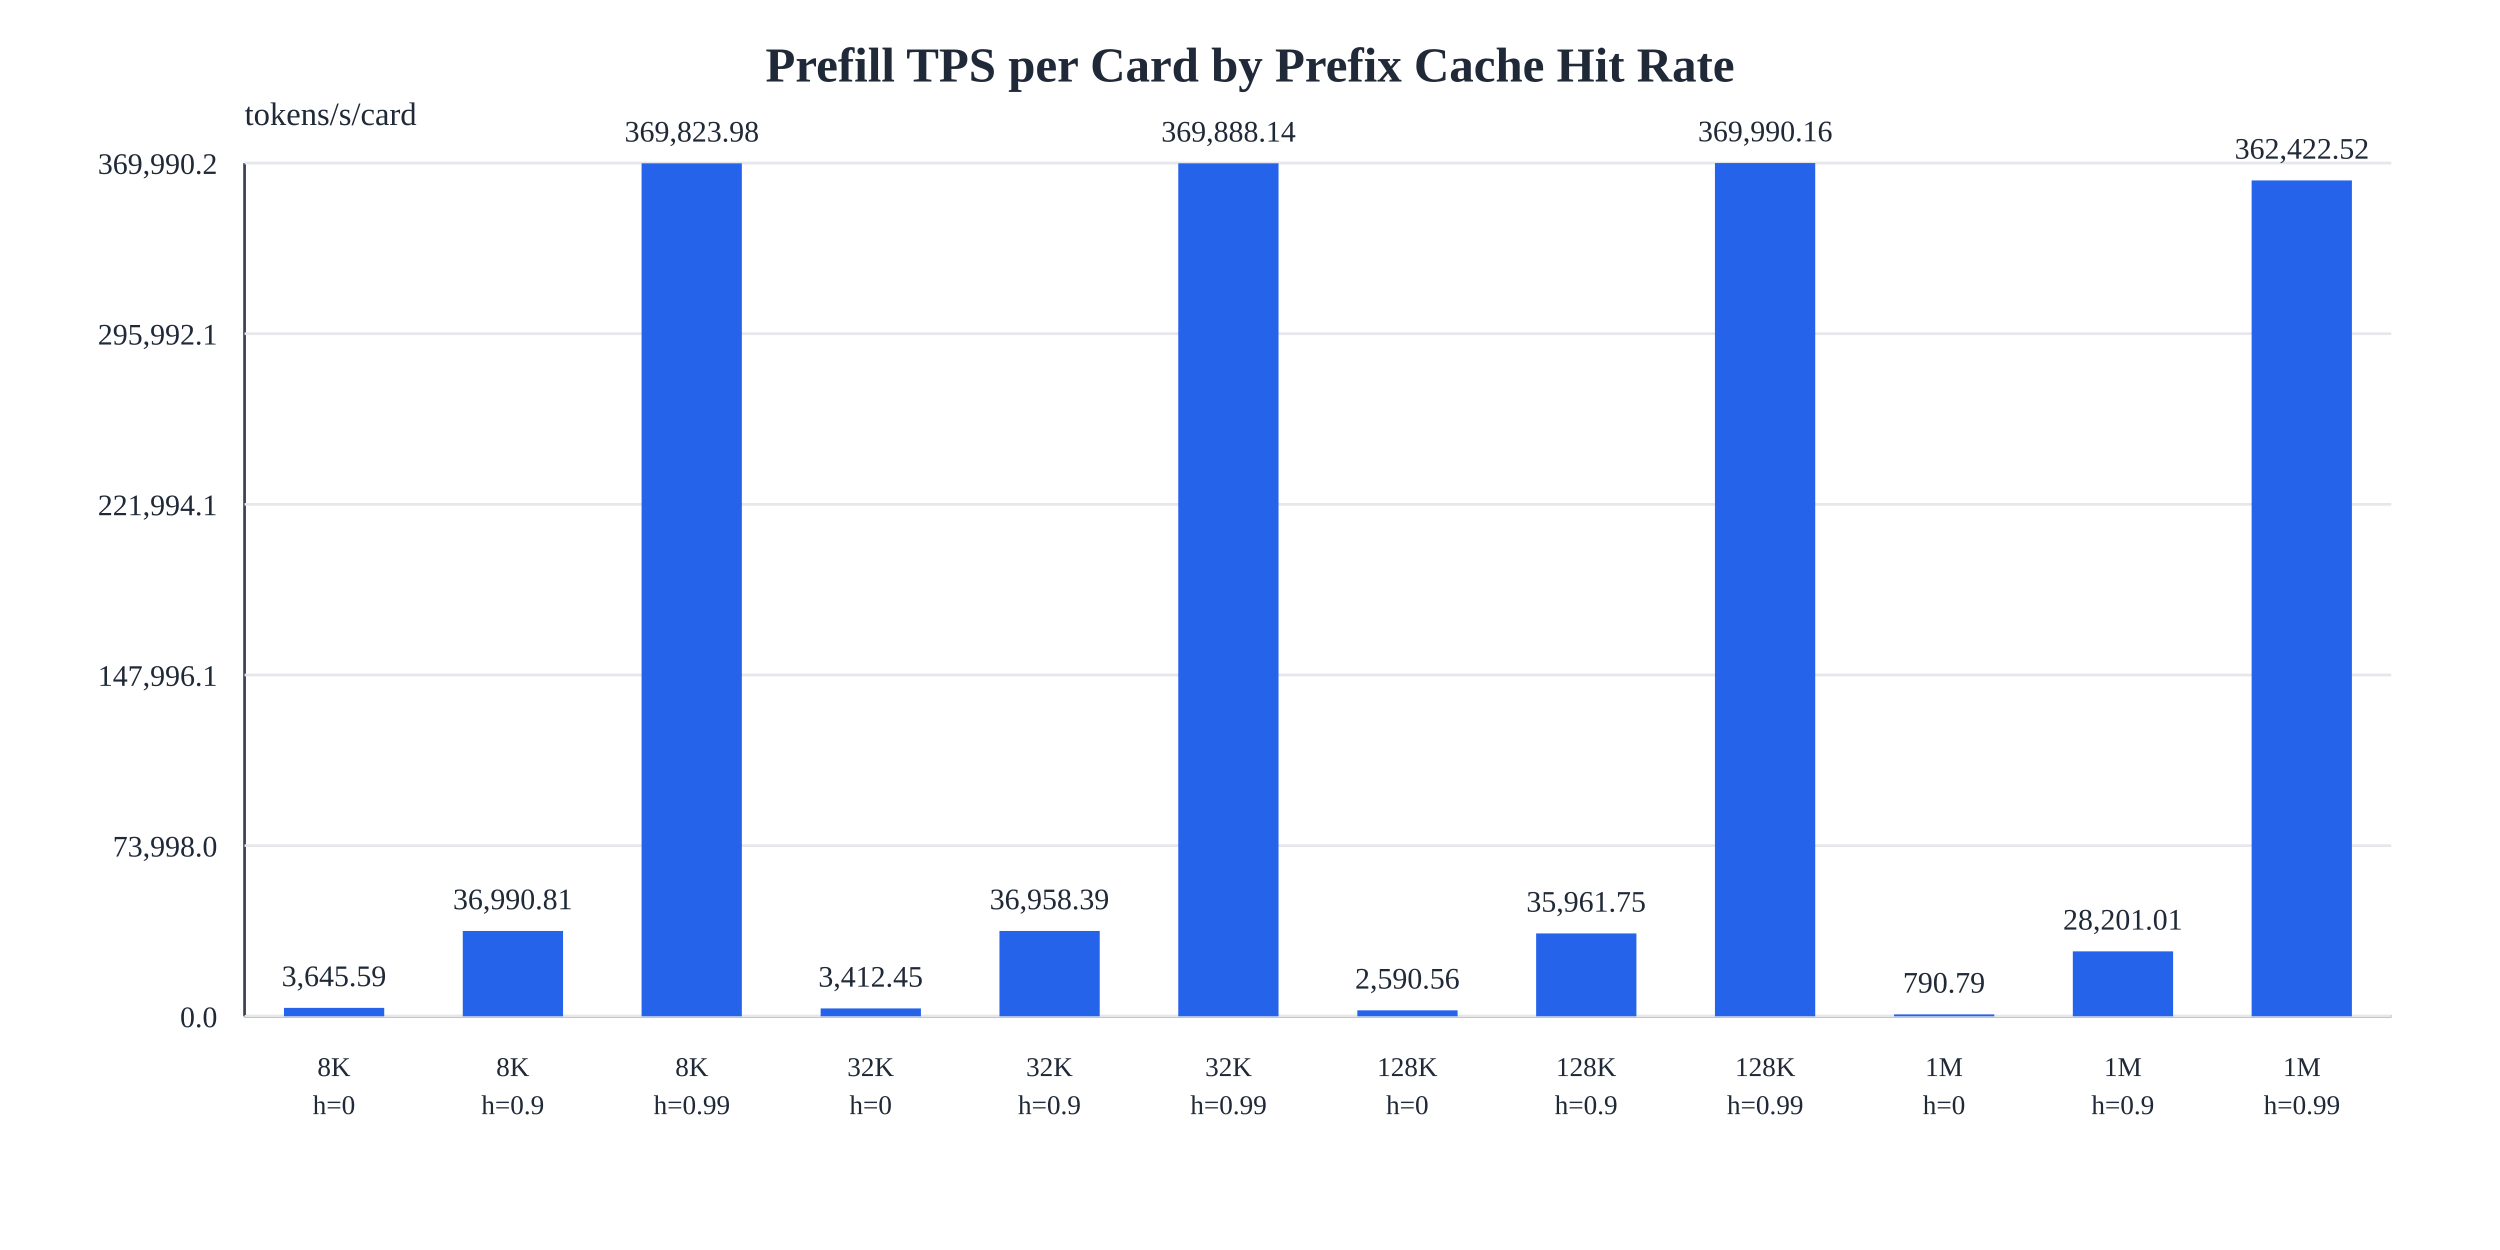
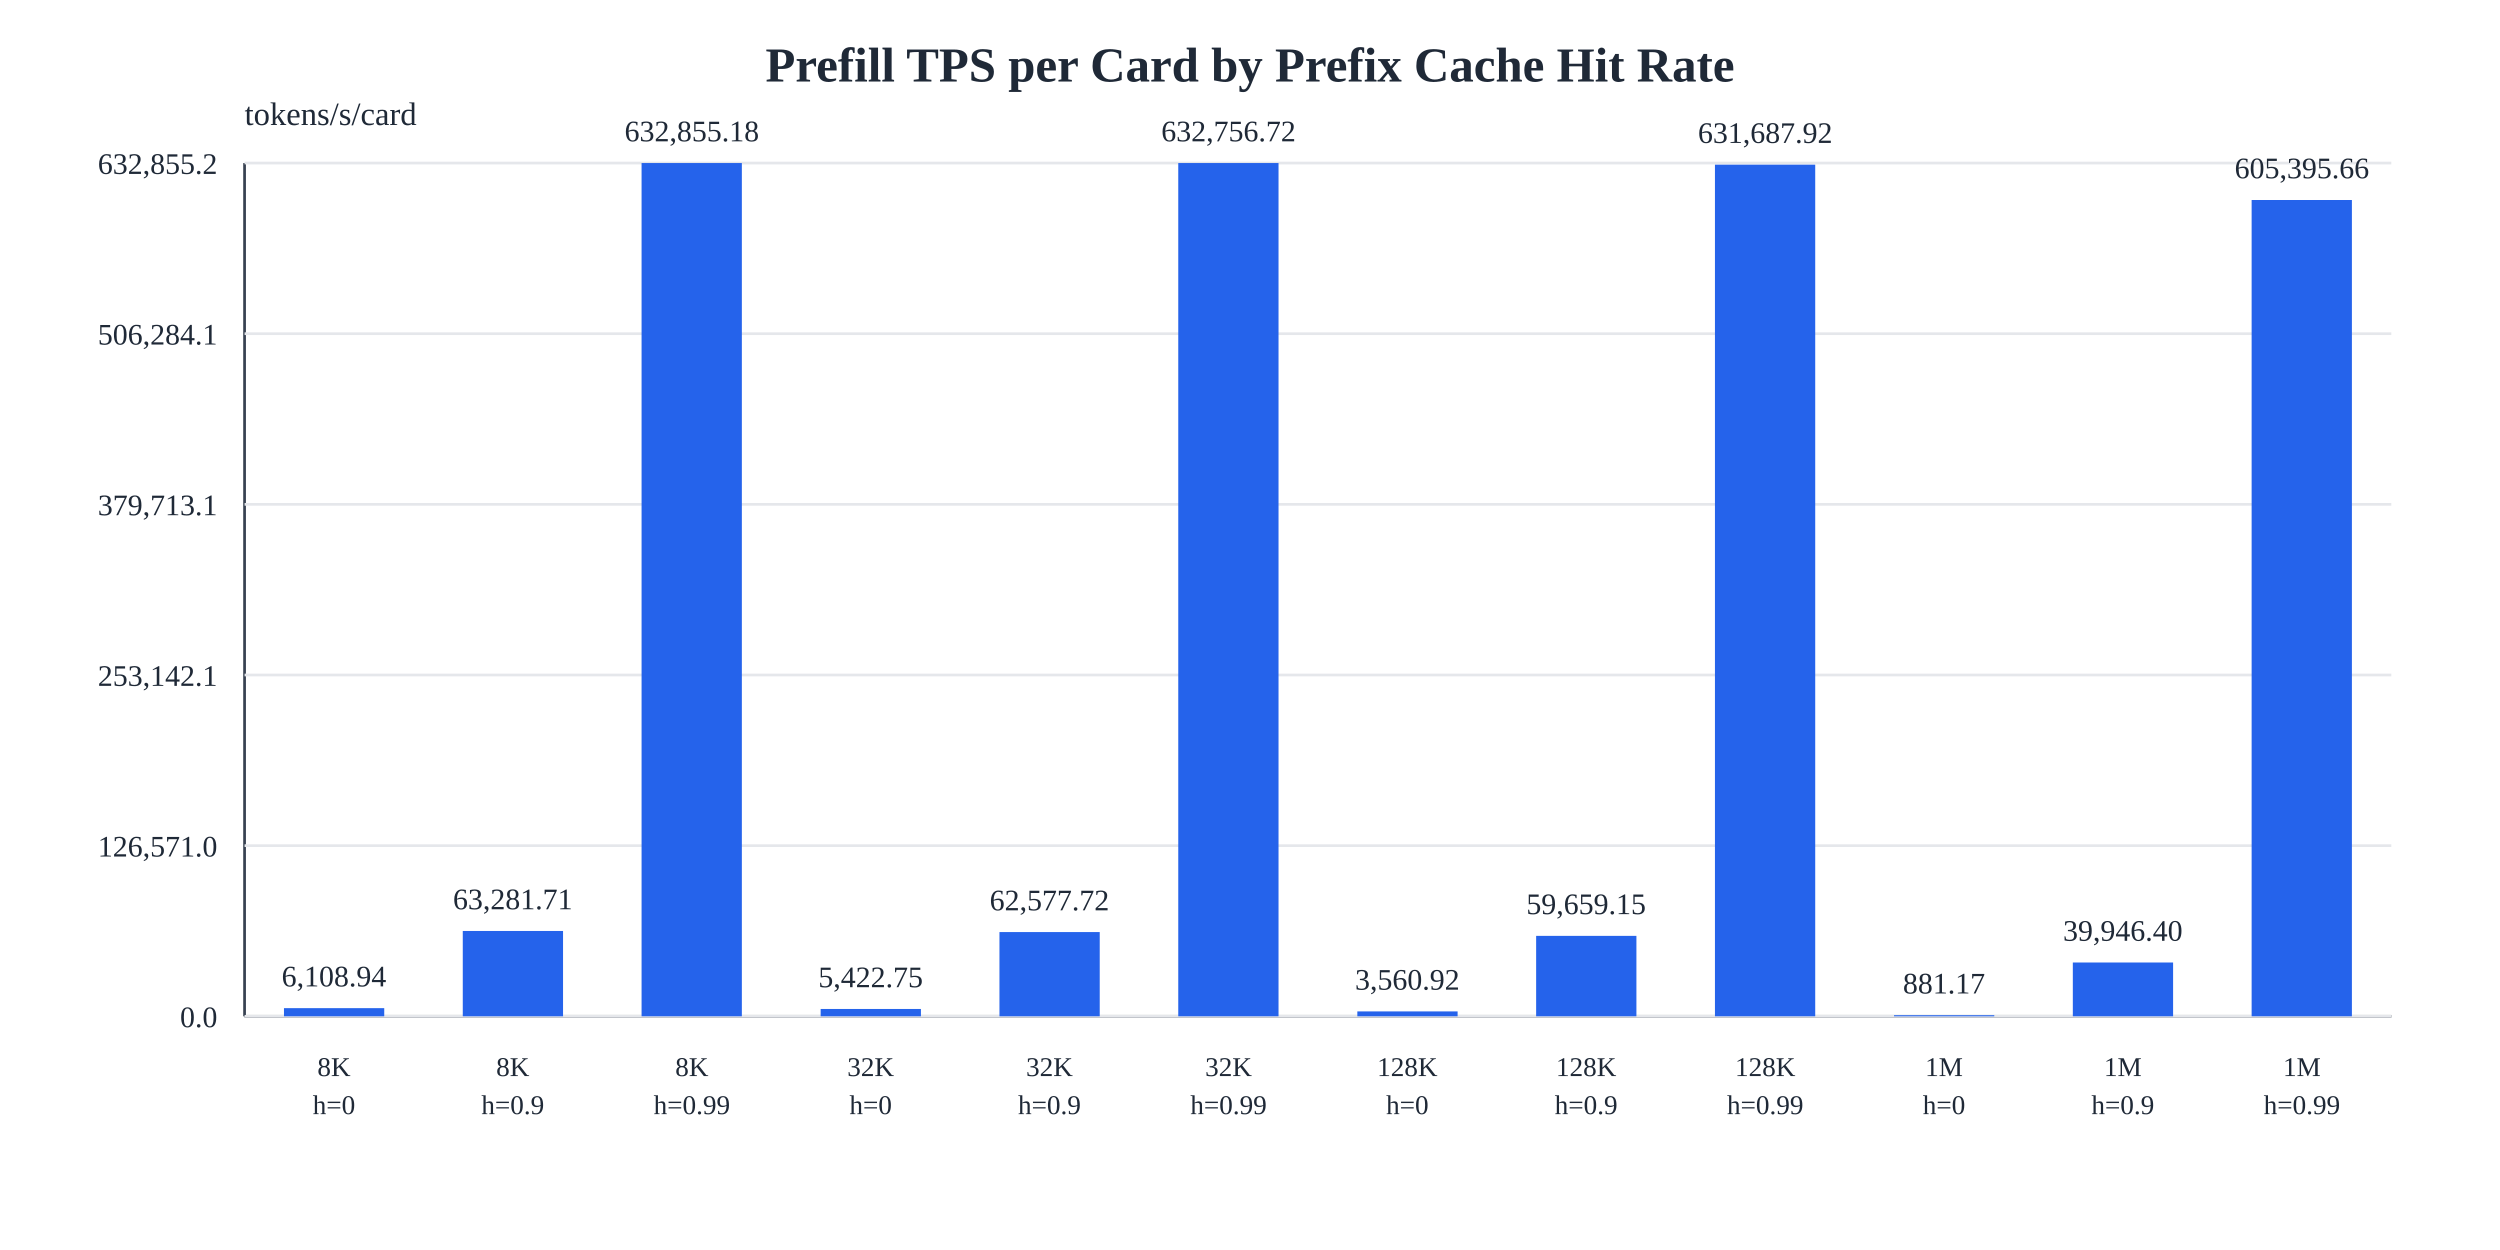
<svg xmlns="http://www.w3.org/2000/svg" width="920" height="460" viewBox="0 0 920 460">
  <rect width="100%" height="100%" fill="#ffffff" />
  <text x="460.0" y="30.0" font-size="18" font-weight="700" text-anchor="middle" fill="#1f2937">Prefill TPS per Card by Prefix Cache Hit Rate</text>
  <text x="90.0" y="46.0" font-size="12" font-weight="400" text-anchor="start" fill="#1f2937">tokens/s/card</text>
  <line x1="90" y1="60" x2="90" y2="374" stroke="#374151" />
  <line x1="90" y1="374" x2="880" y2="374" stroke="#374151" />
  <line x1="90" y1="374.0" x2="880" y2="374.0" stroke="#e5e7eb" />
  <text x="80.0" y="378.0" font-size="11" font-weight="400" text-anchor="end" fill="#1f2937">0.0</text>
  <line x1="90" y1="311.2" x2="880" y2="311.2" stroke="#e5e7eb" />
-   <text x="80.0" y="315.2" font-size="11" font-weight="400" text-anchor="end" fill="#1f2937">73,998.0</text>
+   <text x="80.0" y="315.2" font-size="11" font-weight="400" text-anchor="end" fill="#1f2937">126,571.0</text>
  <line x1="90" y1="248.4" x2="880" y2="248.4" stroke="#e5e7eb" />
-   <text x="80.0" y="252.4" font-size="11" font-weight="400" text-anchor="end" fill="#1f2937">147,996.1</text>
+   <text x="80.0" y="252.4" font-size="11" font-weight="400" text-anchor="end" fill="#1f2937">253,142.1</text>
  <line x1="90" y1="185.6" x2="880" y2="185.6" stroke="#e5e7eb" />
-   <text x="80.0" y="189.6" font-size="11" font-weight="400" text-anchor="end" fill="#1f2937">221,994.1</text>
+   <text x="80.0" y="189.6" font-size="11" font-weight="400" text-anchor="end" fill="#1f2937">379,713.1</text>
  <line x1="90" y1="122.8" x2="880" y2="122.8" stroke="#e5e7eb" />
-   <text x="80.0" y="126.8" font-size="11" font-weight="400" text-anchor="end" fill="#1f2937">295,992.1</text>
+   <text x="80.0" y="126.8" font-size="11" font-weight="400" text-anchor="end" fill="#1f2937">506,284.1</text>
  <line x1="90" y1="60.0" x2="880" y2="60.0" stroke="#e5e7eb" />
-   <text x="80.0" y="64.0" font-size="11" font-weight="400" text-anchor="end" fill="#1f2937">369,990.2</text>
-   <rect x="104.5" y="370.9" width="36.9" height="3.1" fill="#2563eb" />
-   <text x="122.9" y="362.9" font-size="11" font-weight="400" text-anchor="middle" fill="#1f2937">3,645.59</text>
+   <text x="80.0" y="64.0" font-size="11" font-weight="400" text-anchor="end" fill="#1f2937">632,855.2</text>
+   <rect x="104.5" y="371.0" width="36.9" height="3.0" fill="#2563eb" />
+   <text x="122.9" y="363.0" font-size="11" font-weight="400" text-anchor="middle" fill="#1f2937">6,108.94</text>
  <text x="122.9" y="396.0" font-size="10" font-weight="400" text-anchor="middle" fill="#1f2937">8K</text>
  <text x="122.9" y="410.0" font-size="10" font-weight="400" text-anchor="middle" fill="#1f2937">h=0</text>
  <rect x="170.3" y="342.6" width="36.9" height="31.4" fill="#2563eb" />
-   <text x="188.7" y="334.6" font-size="11" font-weight="400" text-anchor="middle" fill="#1f2937">36,990.81</text>
+   <text x="188.7" y="334.6" font-size="11" font-weight="400" text-anchor="middle" fill="#1f2937">63,281.71</text>
  <text x="188.7" y="396.0" font-size="10" font-weight="400" text-anchor="middle" fill="#1f2937">8K</text>
  <text x="188.7" y="410.0" font-size="10" font-weight="400" text-anchor="middle" fill="#1f2937">h=0.9</text>
-   <rect x="236.1" y="60.1" width="36.9" height="313.9" fill="#2563eb" />
-   <text x="254.6" y="52.1" font-size="11" font-weight="400" text-anchor="middle" fill="#1f2937">369,823.98</text>
+   <rect x="236.1" y="60.0" width="36.9" height="314.0" fill="#2563eb" />
+   <text x="254.6" y="52.0" font-size="11" font-weight="400" text-anchor="middle" fill="#1f2937">632,855.18</text>
  <text x="254.6" y="396.0" font-size="10" font-weight="400" text-anchor="middle" fill="#1f2937">8K</text>
  <text x="254.6" y="410.0" font-size="10" font-weight="400" text-anchor="middle" fill="#1f2937">h=0.99</text>
-   <rect x="302.0" y="371.1" width="36.9" height="2.9" fill="#2563eb" />
-   <text x="320.4" y="363.1" font-size="11" font-weight="400" text-anchor="middle" fill="#1f2937">3,412.45</text>
+   <rect x="302.0" y="371.3" width="36.9" height="2.7" fill="#2563eb" />
+   <text x="320.4" y="363.3" font-size="11" font-weight="400" text-anchor="middle" fill="#1f2937">5,422.75</text>
  <text x="320.4" y="396.0" font-size="10" font-weight="400" text-anchor="middle" fill="#1f2937">32K</text>
  <text x="320.4" y="410.0" font-size="10" font-weight="400" text-anchor="middle" fill="#1f2937">h=0</text>
-   <rect x="367.8" y="342.6" width="36.9" height="31.4" fill="#2563eb" />
-   <text x="386.2" y="334.6" font-size="11" font-weight="400" text-anchor="middle" fill="#1f2937">36,958.39</text>
+   <rect x="367.8" y="343.0" width="36.9" height="31.0" fill="#2563eb" />
+   <text x="386.2" y="335.0" font-size="11" font-weight="400" text-anchor="middle" fill="#1f2937">62,577.72</text>
  <text x="386.2" y="396.0" font-size="10" font-weight="400" text-anchor="middle" fill="#1f2937">32K</text>
  <text x="386.2" y="410.0" font-size="10" font-weight="400" text-anchor="middle" fill="#1f2937">h=0.9</text>
-   <rect x="433.6" y="60.1" width="36.9" height="313.9" fill="#2563eb" />
-   <text x="452.1" y="52.1" font-size="11" font-weight="400" text-anchor="middle" fill="#1f2937">369,888.14</text>
+   <rect x="433.6" y="60.0" width="36.9" height="314.0" fill="#2563eb" />
+   <text x="452.1" y="52.0" font-size="11" font-weight="400" text-anchor="middle" fill="#1f2937">632,756.72</text>
  <text x="452.1" y="396.0" font-size="10" font-weight="400" text-anchor="middle" fill="#1f2937">32K</text>
  <text x="452.1" y="410.0" font-size="10" font-weight="400" text-anchor="middle" fill="#1f2937">h=0.99</text>
-   <rect x="499.5" y="371.8" width="36.9" height="2.2" fill="#2563eb" />
-   <text x="517.9" y="363.8" font-size="11" font-weight="400" text-anchor="middle" fill="#1f2937">2,590.56</text>
+   <rect x="499.5" y="372.2" width="36.9" height="1.8" fill="#2563eb" />
+   <text x="517.9" y="364.2" font-size="11" font-weight="400" text-anchor="middle" fill="#1f2937">3,560.92</text>
  <text x="517.9" y="396.0" font-size="10" font-weight="400" text-anchor="middle" fill="#1f2937">128K</text>
  <text x="517.9" y="410.0" font-size="10" font-weight="400" text-anchor="middle" fill="#1f2937">h=0</text>
-   <rect x="565.3" y="343.5" width="36.9" height="30.5" fill="#2563eb" />
-   <text x="583.7" y="335.5" font-size="11" font-weight="400" text-anchor="middle" fill="#1f2937">35,961.75</text>
+   <rect x="565.3" y="344.4" width="36.9" height="29.6" fill="#2563eb" />
+   <text x="583.7" y="336.4" font-size="11" font-weight="400" text-anchor="middle" fill="#1f2937">59,659.15</text>
  <text x="583.7" y="396.0" font-size="10" font-weight="400" text-anchor="middle" fill="#1f2937">128K</text>
  <text x="583.7" y="410.0" font-size="10" font-weight="400" text-anchor="middle" fill="#1f2937">h=0.9</text>
-   <rect x="631.1" y="60.0" width="36.9" height="314.0" fill="#2563eb" />
-   <text x="649.6" y="52.0" font-size="11" font-weight="400" text-anchor="middle" fill="#1f2937">369,990.16</text>
+   <rect x="631.1" y="60.6" width="36.9" height="313.4" fill="#2563eb" />
+   <text x="649.6" y="52.6" font-size="11" font-weight="400" text-anchor="middle" fill="#1f2937">631,687.92</text>
  <text x="649.6" y="396.0" font-size="10" font-weight="400" text-anchor="middle" fill="#1f2937">128K</text>
  <text x="649.6" y="410.0" font-size="10" font-weight="400" text-anchor="middle" fill="#1f2937">h=0.99</text>
-   <rect x="697.0" y="373.3" width="36.9" height="0.7" fill="#2563eb" />
-   <text x="715.4" y="365.3" font-size="11" font-weight="400" text-anchor="middle" fill="#1f2937">790.79</text>
+   <rect x="697.0" y="373.6" width="36.9" height="0.4" fill="#2563eb" />
+   <text x="715.4" y="365.6" font-size="11" font-weight="400" text-anchor="middle" fill="#1f2937">881.17</text>
  <text x="715.4" y="396.0" font-size="10" font-weight="400" text-anchor="middle" fill="#1f2937">1M</text>
  <text x="715.4" y="410.0" font-size="10" font-weight="400" text-anchor="middle" fill="#1f2937">h=0</text>
-   <rect x="762.8" y="350.1" width="36.9" height="23.9" fill="#2563eb" />
-   <text x="781.2" y="342.1" font-size="11" font-weight="400" text-anchor="middle" fill="#1f2937">28,201.01</text>
+   <rect x="762.8" y="354.2" width="36.9" height="19.8" fill="#2563eb" />
+   <text x="781.2" y="346.2" font-size="11" font-weight="400" text-anchor="middle" fill="#1f2937">39,946.40</text>
  <text x="781.2" y="396.0" font-size="10" font-weight="400" text-anchor="middle" fill="#1f2937">1M</text>
  <text x="781.2" y="410.0" font-size="10" font-weight="400" text-anchor="middle" fill="#1f2937">h=0.9</text>
-   <rect x="828.6" y="66.4" width="36.9" height="307.6" fill="#2563eb" />
-   <text x="847.1" y="58.4" font-size="11" font-weight="400" text-anchor="middle" fill="#1f2937">362,422.52</text>
+   <rect x="828.6" y="73.6" width="36.9" height="300.4" fill="#2563eb" />
+   <text x="847.1" y="65.6" font-size="11" font-weight="400" text-anchor="middle" fill="#1f2937">605,395.66</text>
  <text x="847.1" y="396.0" font-size="10" font-weight="400" text-anchor="middle" fill="#1f2937">1M</text>
  <text x="847.1" y="410.0" font-size="10" font-weight="400" text-anchor="middle" fill="#1f2937">h=0.99</text>
</svg>
